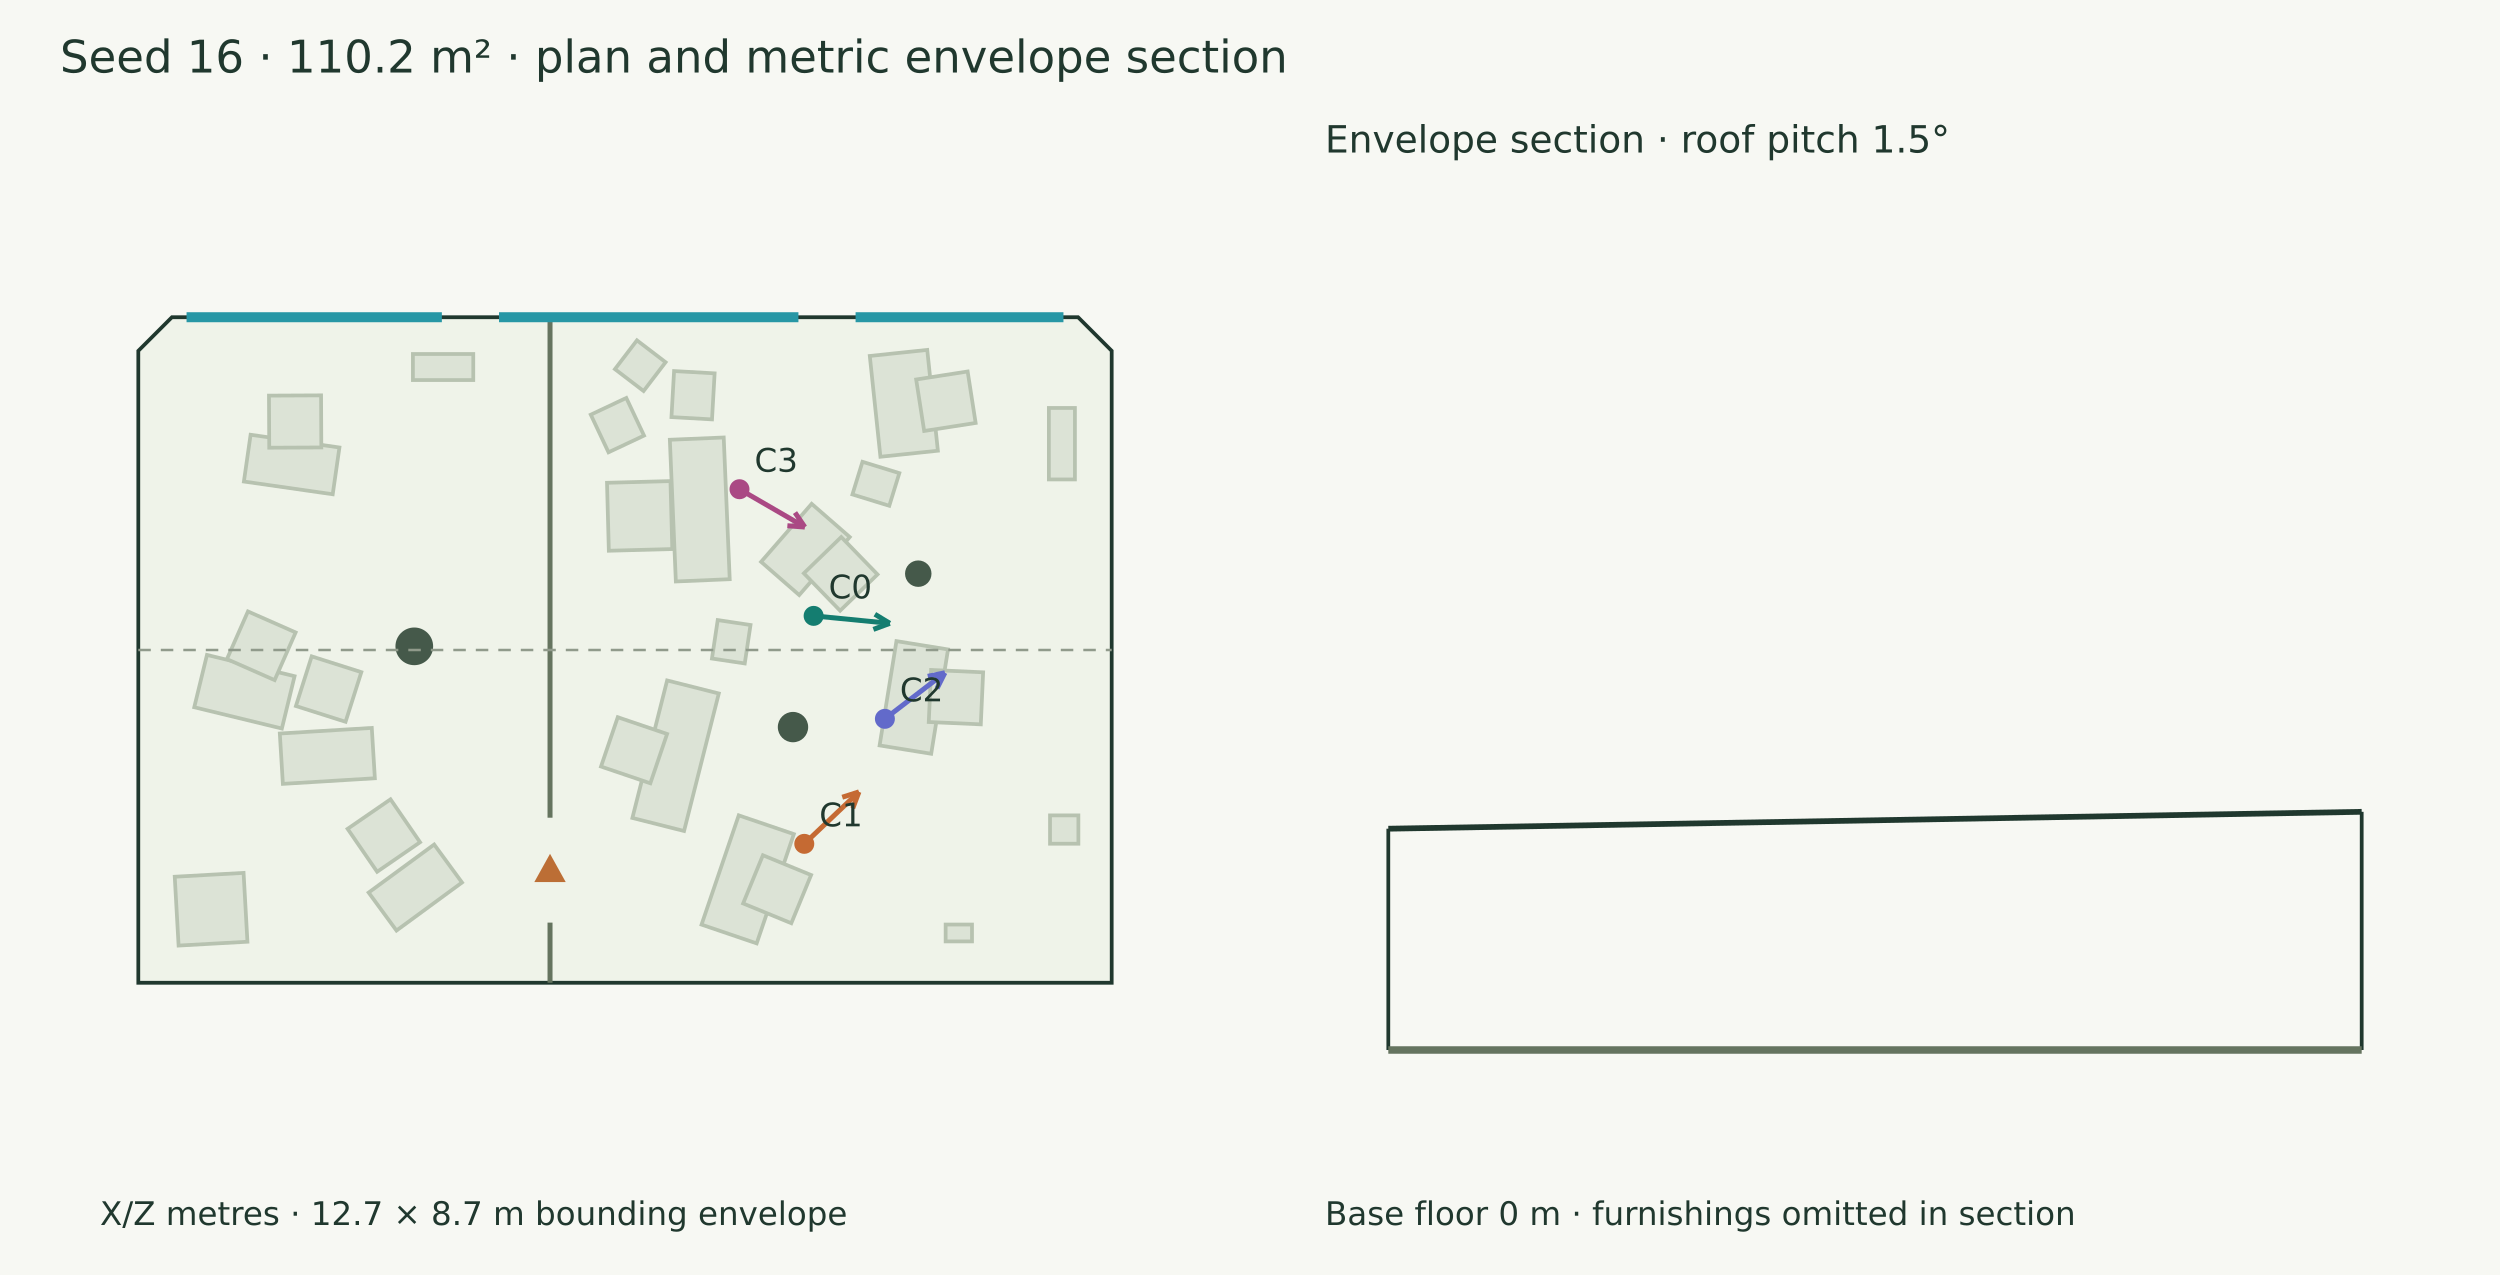
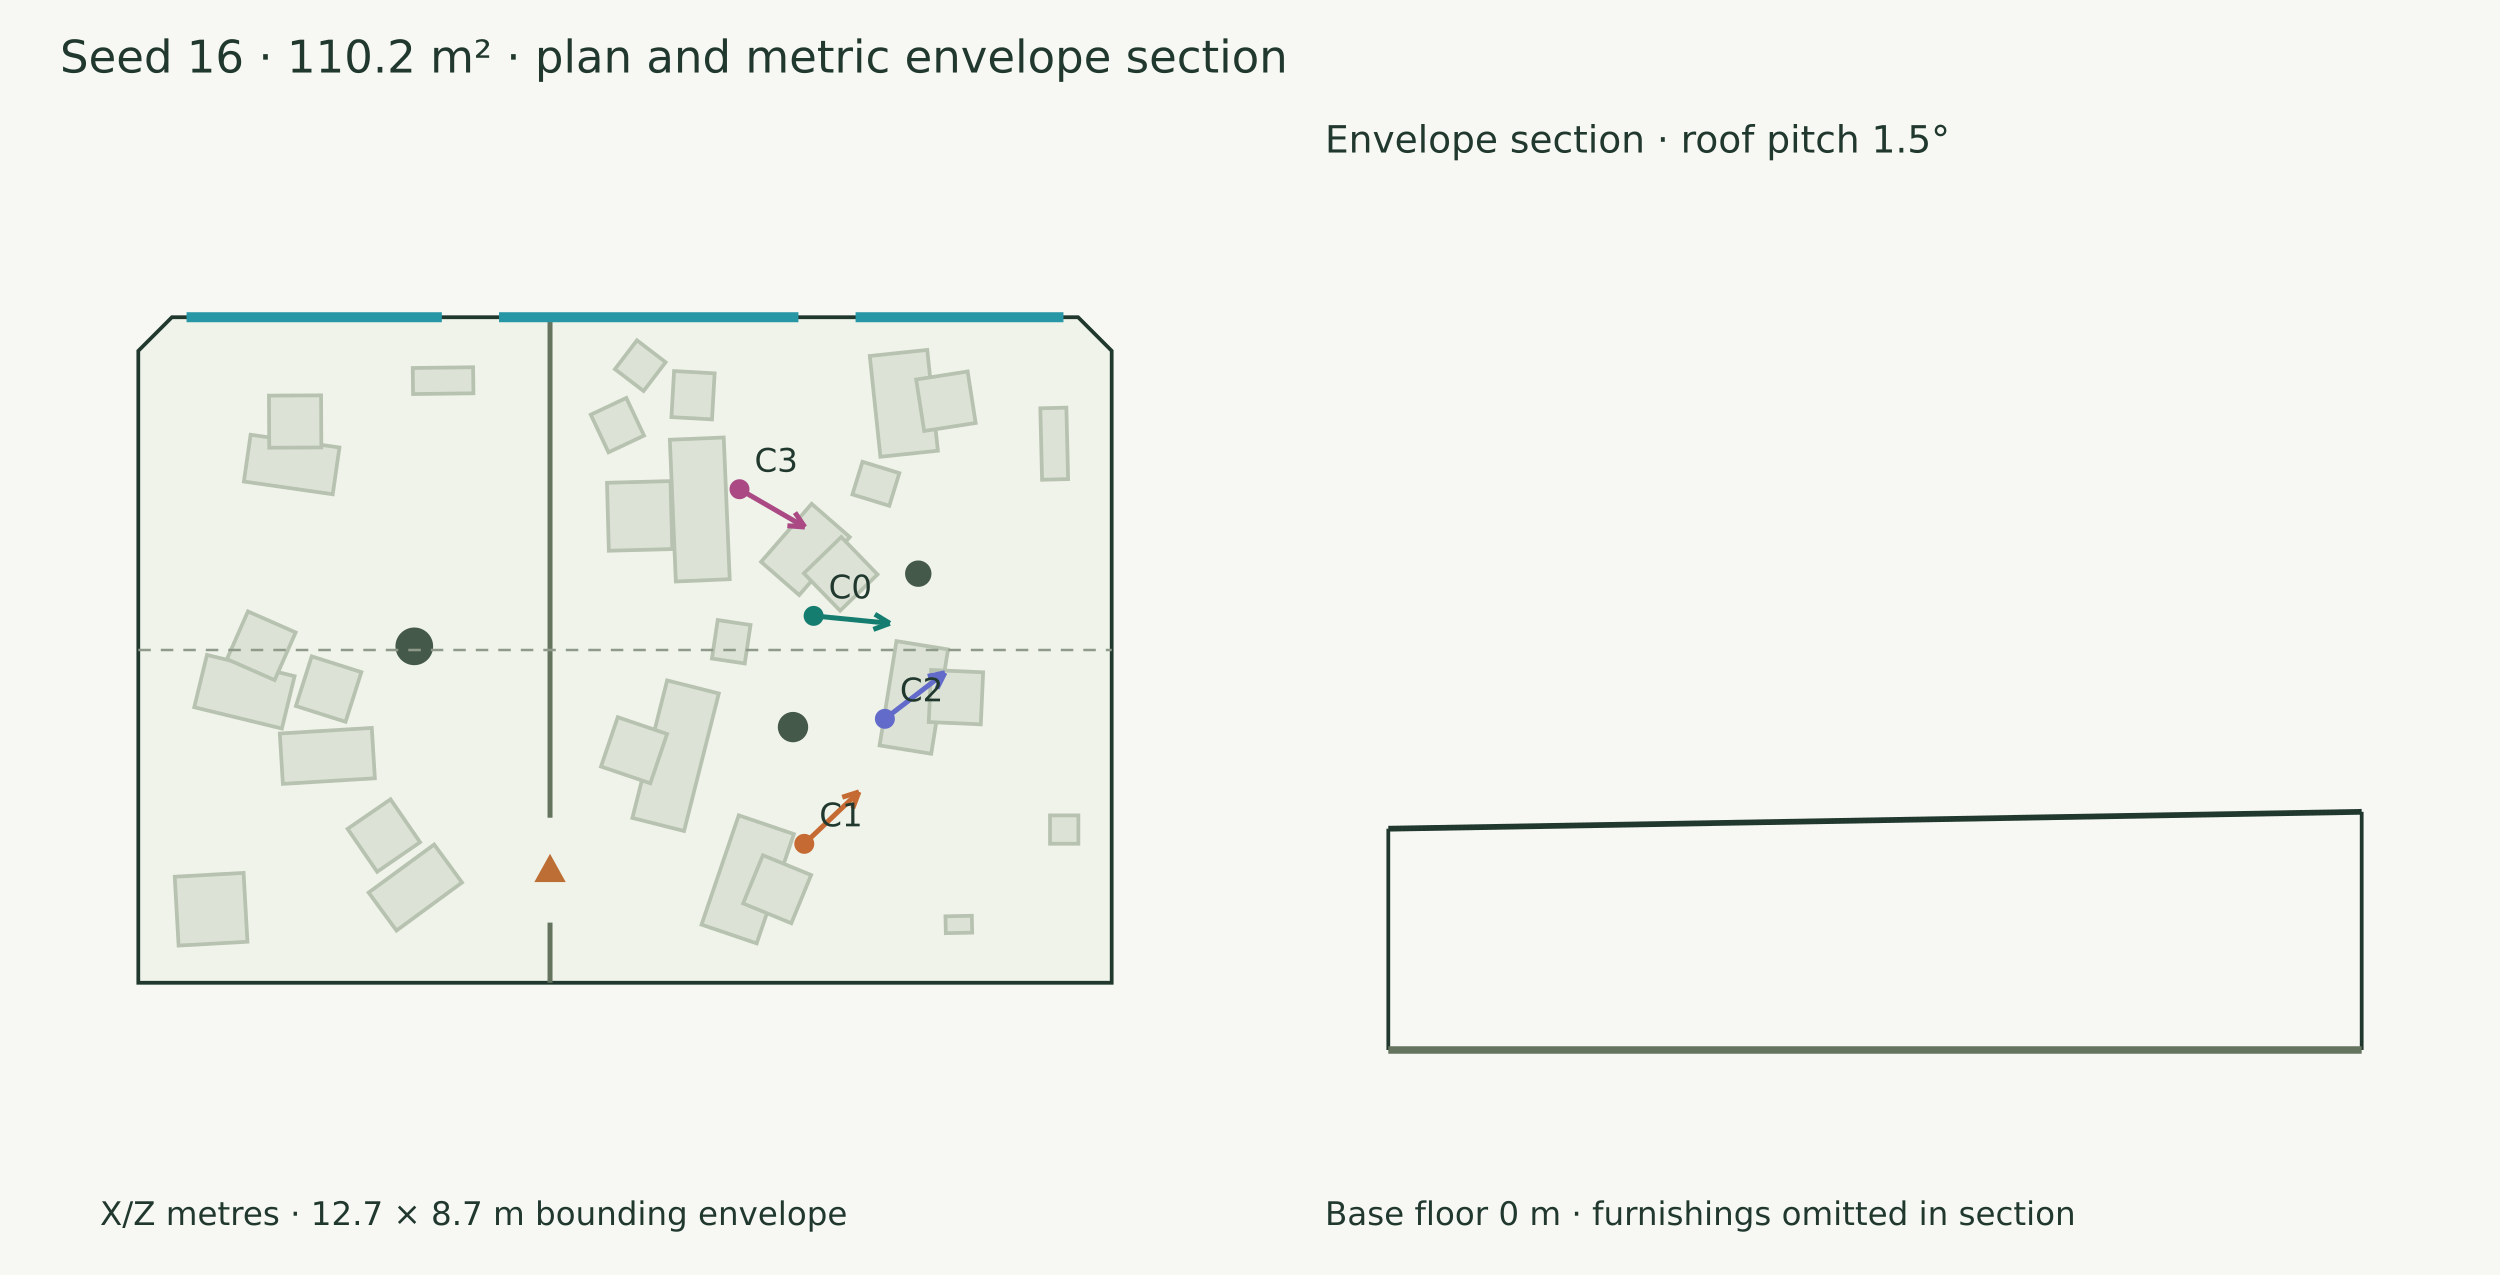
<svg xmlns="http://www.w3.org/2000/svg" width="1000" height="510" viewBox="0 0 1000 510">
  <rect width="100%" height="100%" fill="#f7f8f3" />
  <g font-family="DejaVu Sans" fill="#20382e">
    <text x="24.000" y="29.000" font-size="18">Seed 16 · 110.2 m² · plan and metric envelope section</text>
    <polygon points="68.769,126.891 431.231,126.891 444.678,140.338 444.678,393.109 55.322,393.109 55.322,140.338" fill="#eff3e9" stroke="#20382e" stroke-width="1.5" />
    <polygon points="133.086,197.709 97.556,192.609 100.242,173.902 135.772,179.002" fill="#dce3d6" stroke="#b7c2b0" stroke-width="1.5" />
    <polygon points="128.532,178.979 107.694,179.086 107.588,158.248 128.425,158.142" fill="#dce3d6" stroke="#b7c2b0" stroke-width="1.5" />
    <polygon points="184.802,352.999 158.590,372.214 147.453,357.021 173.665,337.807" fill="#dce3d6" stroke="#b7c2b0" stroke-width="1.5" />
    <polygon points="168.018,336.893 150.851,348.705 139.039,331.538 156.206,319.726" fill="#dce3d6" stroke="#b7c2b0" stroke-width="1.5" />
    <polygon points="149.943,311.302 113.153,313.549 111.922,293.409 148.712,291.162" fill="#dce3d6" stroke="#b7c2b0" stroke-width="1.5" />
    <polygon points="138.224,288.723 118.365,282.411 124.677,262.552 144.536,268.864" fill="#dce3d6" stroke="#b7c2b0" stroke-width="1.5" />
    <polygon points="112.746,291.414 77.702,282.897 82.788,261.969 117.832,270.485" fill="#dce3d6" stroke="#b7c2b0" stroke-width="1.5" />
    <polygon points="109.843,272.047 90.776,263.640 99.183,244.573 118.250,252.980" fill="#dce3d6" stroke="#b7c2b0" stroke-width="1.5" />
-     <polygon points="165.162,141.601 189.306,141.601 189.306,152.020 165.162,152.020" fill="#dce3d6" stroke="#b7c2b0" stroke-width="1.5" />
+     <polygon points="165.096,147.204 189.239,146.896 189.372,157.314 165.229,157.622" fill="#dce3d6" stroke="#b7c2b0" stroke-width="1.5" />
    <polygon points="287.518,277.395 273.618,332.400 252.956,327.179 266.855,272.174" fill="#dce3d6" stroke="#b7c2b0" stroke-width="1.5" />
    <polygon points="266.835,293.587 260.136,313.319 240.404,306.620 247.103,286.888" fill="#dce3d6" stroke="#b7c2b0" stroke-width="1.5" />
    <polygon points="289.484,174.993 291.886,231.676 270.340,232.589 267.938,175.906" fill="#dce3d6" stroke="#b7c2b0" stroke-width="1.5" />
    <polygon points="268.184,192.431 268.917,219.615 243.536,220.299 242.803,193.115" fill="#dce3d6" stroke="#b7c2b0" stroke-width="1.5" />
    <polygon points="280.616,369.850 295.494,326.142 317.540,333.647 302.662,377.354" fill="#dce3d6" stroke="#b7c2b0" stroke-width="1.5" />
    <polygon points="297.246,361.375 305.163,342.099 324.439,350.017 316.521,369.292" fill="#dce3d6" stroke="#b7c2b0" stroke-width="1.5" />
    <polygon points="352.170,182.706 347.913,142.386 370.892,139.960 375.149,180.280" fill="#dce3d6" stroke="#b7c2b0" stroke-width="1.5" />
    <polygon points="369.668,172.385 366.465,151.794 387.056,148.592 390.259,169.182" fill="#dce3d6" stroke="#b7c2b0" stroke-width="1.5" />
    <polygon points="304.433,224.733 324.657,201.531 339.903,214.819 319.679,238.022" fill="#dce3d6" stroke="#b7c2b0" stroke-width="1.5" />
    <polygon points="321.536,229.318 336.497,214.812 351.002,229.773 336.041,244.278" fill="#dce3d6" stroke="#b7c2b0" stroke-width="1.5" />
    <polygon points="351.840,298.175 358.577,256.452 379.212,259.784 372.475,301.507" fill="#dce3d6" stroke="#b7c2b0" stroke-width="1.5" />
    <polygon points="371.502,288.806 372.439,267.989 393.256,268.926 392.319,289.743" fill="#dce3d6" stroke="#b7c2b0" stroke-width="1.5" />
-     <polygon points="388.799,376.561 378.254,376.561 378.254,369.819 388.799,369.819" fill="#dce3d6" stroke="#b7c2b0" stroke-width="1.5" />
-     <polygon points="419.549,191.776 419.549,163.187 429.969,163.187 429.969,191.776" fill="#dce3d6" stroke="#b7c2b0" stroke-width="1.5" />
+     <polygon points="388.869,373.049 378.326,373.270 378.185,366.530 388.727,366.309" fill="#dce3d6" stroke="#b7c2b0" stroke-width="1.5" />
+     <polygon points="416.826,191.900 416.125,163.319 426.541,163.063 427.242,191.644" fill="#dce3d6" stroke="#b7c2b0" stroke-width="1.5" />
    <polygon points="98.974,376.687 71.437,378.230 69.895,350.693 97.431,349.151" fill="#dce3d6" stroke="#b7c2b0" stroke-width="1.5" />
    <polygon points="420.009,326.151 431.348,326.151 431.348,337.489 420.009,337.489" fill="#dce3d6" stroke="#b7c2b0" stroke-width="1.5" />
    <polygon points="300.207,249.997 297.901,265.382 284.782,263.416 287.088,248.031" fill="#dce3d6" stroke="#b7c2b0" stroke-width="1.5" />
    <polygon points="285.849,149.344 284.802,167.760 268.583,166.837 269.630,148.422" fill="#dce3d6" stroke="#b7c2b0" stroke-width="1.5" />
    <polygon points="245.972,147.656 254.775,136.134 266.234,144.888 257.430,156.410" fill="#dce3d6" stroke="#b7c2b0" stroke-width="1.5" />
    <polygon points="250.518,159.176 257.609,174.228 243.402,180.920 236.312,165.869" fill="#dce3d6" stroke="#b7c2b0" stroke-width="1.5" />
    <polygon points="355.709,202.322 340.971,197.783 344.996,184.716 359.734,189.255" fill="#dce3d6" stroke="#b7c2b0" stroke-width="1.5" />
    <circle cx="165.716" cy="258.536" r="7.538" fill="#45594a" />
    <circle cx="367.306" cy="229.466" r="5.291" fill="#45594a" />
    <circle cx="317.196" cy="290.836" r="6.073" fill="#45594a" />
    <path d="M220.009,126.891 L220.009,327.087" stroke="#65745f" stroke-width="2" fill="none" />
    <path d="M220.009,369.044 L220.009,393.109" stroke="#65745f" stroke-width="2" fill="none" />
    <polygon points="220.009,343.066 215.009,352.066 225.009,352.066" fill="#bc6e35" stroke="#bc6e35" stroke-width="1.5" />
    <path d="M74.620,126.891 L176.743,126.891" stroke="#2797a5" stroke-width="4" fill="none" />
    <path d="M199.606,126.891 L319.370,126.891" stroke="#2797a5" stroke-width="4" fill="none" />
    <path d="M342.233,126.891 L425.380,126.891" stroke="#2797a5" stroke-width="4" fill="none" />
    <path d="M325.450,246.352 L355.923,249.337" stroke="#147d70" stroke-width="2" fill="none" />
    <path d="M355.923,249.337 L349.353,251.753" stroke="#147d70" stroke-width="2" fill="none" />
    <path d="M355.923,249.337 L349.947,245.692" stroke="#147d70" stroke-width="2" fill="none" />
    <circle cx="325.45" cy="246.352" r="4" fill="#147d70" />
    <text x="331.450" y="239.352" font-size="13">C0</text>
    <path d="M321.712,337.537 L343.570,316.756" stroke="#c56a33" stroke-width="2" fill="none" />
    <path d="M343.570,316.756 L341.100,323.306" stroke="#c56a33" stroke-width="2" fill="none" />
    <path d="M343.570,316.756 L336.904,318.892" stroke="#c56a33" stroke-width="2" fill="none" />
    <circle cx="321.712" cy="337.537" r="4" fill="#c56a33" />
    <text x="327.712" y="330.537" font-size="13">C1</text>
    <path d="M353.959,287.534 L377.953,269.111" stroke="#626aca" stroke-width="2" fill="none" />
    <path d="M377.953,269.111 L374.808,275.364" stroke="#626aca" stroke-width="2" fill="none" />
    <path d="M377.953,269.111 L371.099,270.534" stroke="#626aca" stroke-width="2" fill="none" />
    <circle cx="353.959" cy="287.534" r="4" fill="#626aca" />
    <text x="359.959" y="280.534" font-size="13">C2</text>
    <path d="M295.800,195.688 L321.926,210.820" stroke="#aa4984" stroke-width="2" fill="none" />
    <path d="M321.926,210.820 L314.945,210.296" stroke="#aa4984" stroke-width="2" fill="none" />
    <path d="M321.926,210.820 L317.997,205.026" stroke="#aa4984" stroke-width="2" fill="none" />
    <circle cx="295.8" cy="195.688" r="4" fill="#aa4984" />
    <text x="301.800" y="188.688" font-size="13">C3</text>
    <text x="40.000" y="490.000" font-size="13">X/Z metres · 12.7 × 8.7 m bounding envelope</text>
    <path d="M55.322,260.000 L444.678,260.000" stroke="#909a8b" stroke-width="1" stroke-dasharray="5 4" fill="none" />
    <path d="M555.322,331.484 L944.678,324.725" stroke="#20382e" stroke-width="2.3" fill="none" />
    <path d="M555.322,420.000 L555.322,331.484" stroke="#20382e" stroke-width="1.5" fill="none" />
    <path d="M944.678,420.000 L944.678,324.725" stroke="#20382e" stroke-width="1.5" fill="none" />
    <path d="M555.322,420.000 L944.678,420.000" stroke="#65745f" stroke-width="3" fill="none" />
    <path d="M555.322,420.000 L555.322,420.000" stroke="#8d9a85" stroke-width="1" fill="none" />
    <path d="M944.678,420.000 L944.678,420.000" stroke="#8d9a85" stroke-width="1" fill="none" />
    <text x="530.000" y="61.000" font-size="15">Envelope section · roof pitch 1.5°</text>
    <text x="530.000" y="490.000" font-size="13">Base floor 0 m · furnishings omitted in section</text>
  </g>
</svg>
